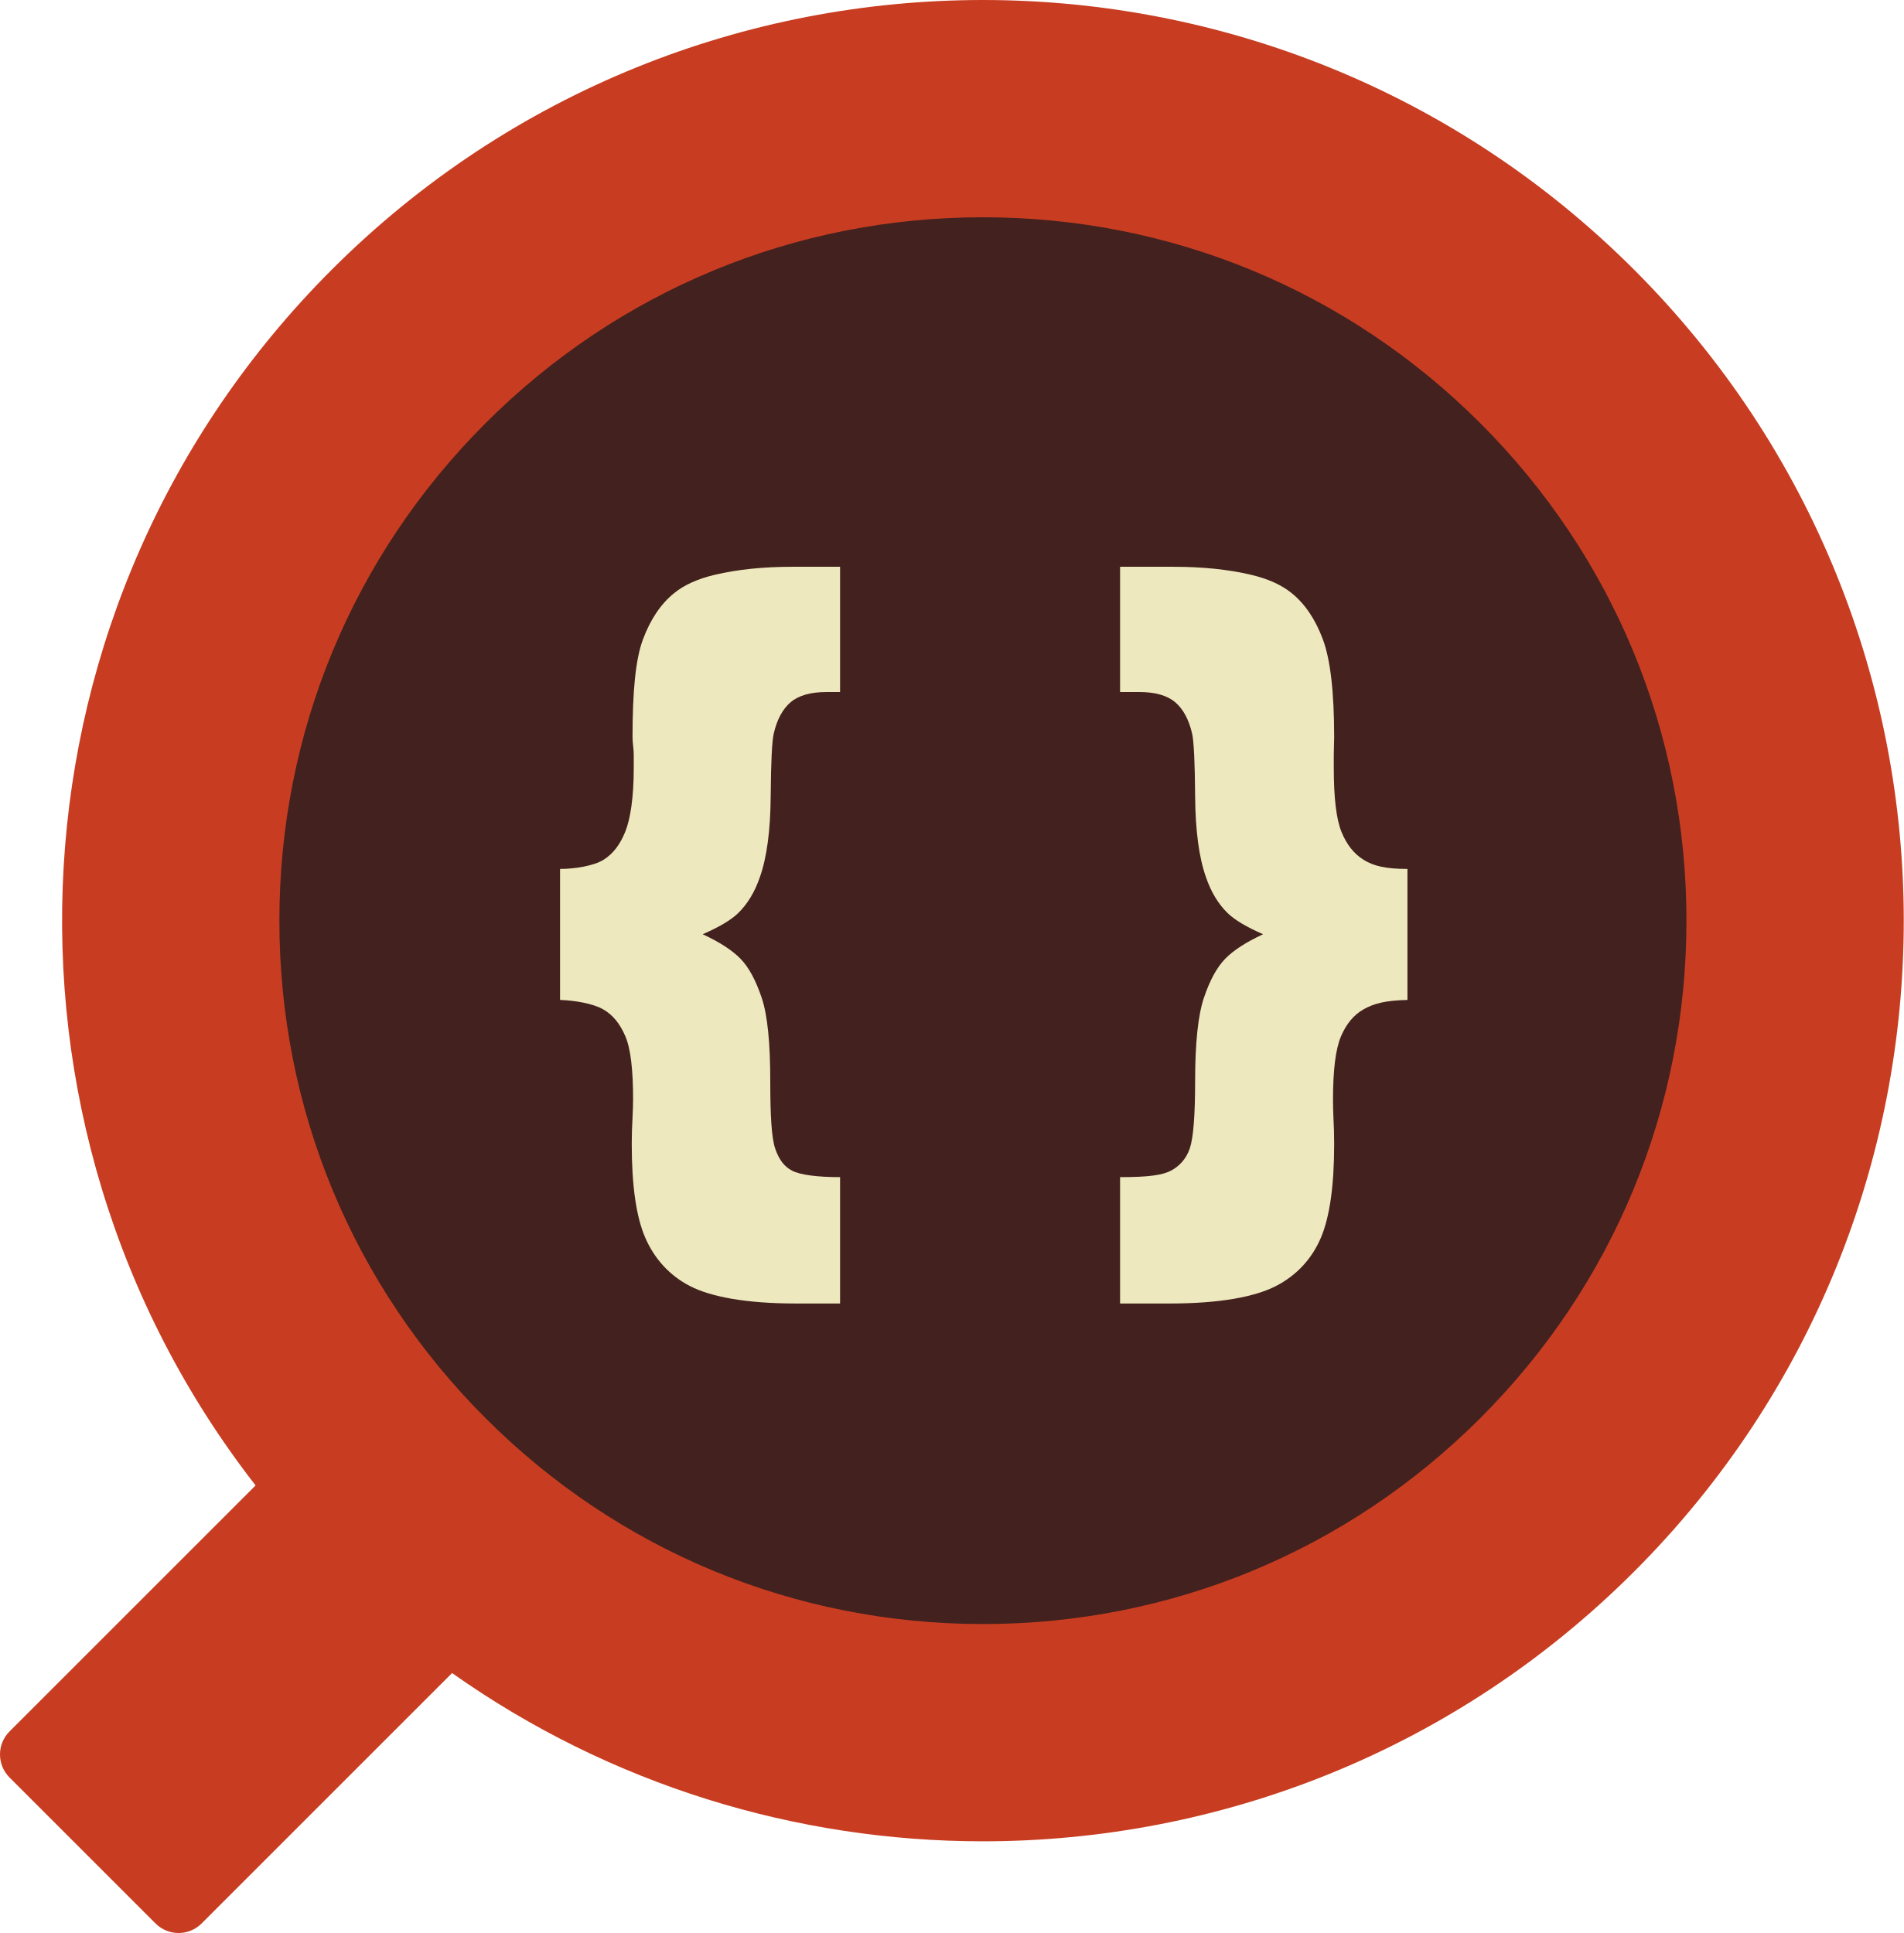
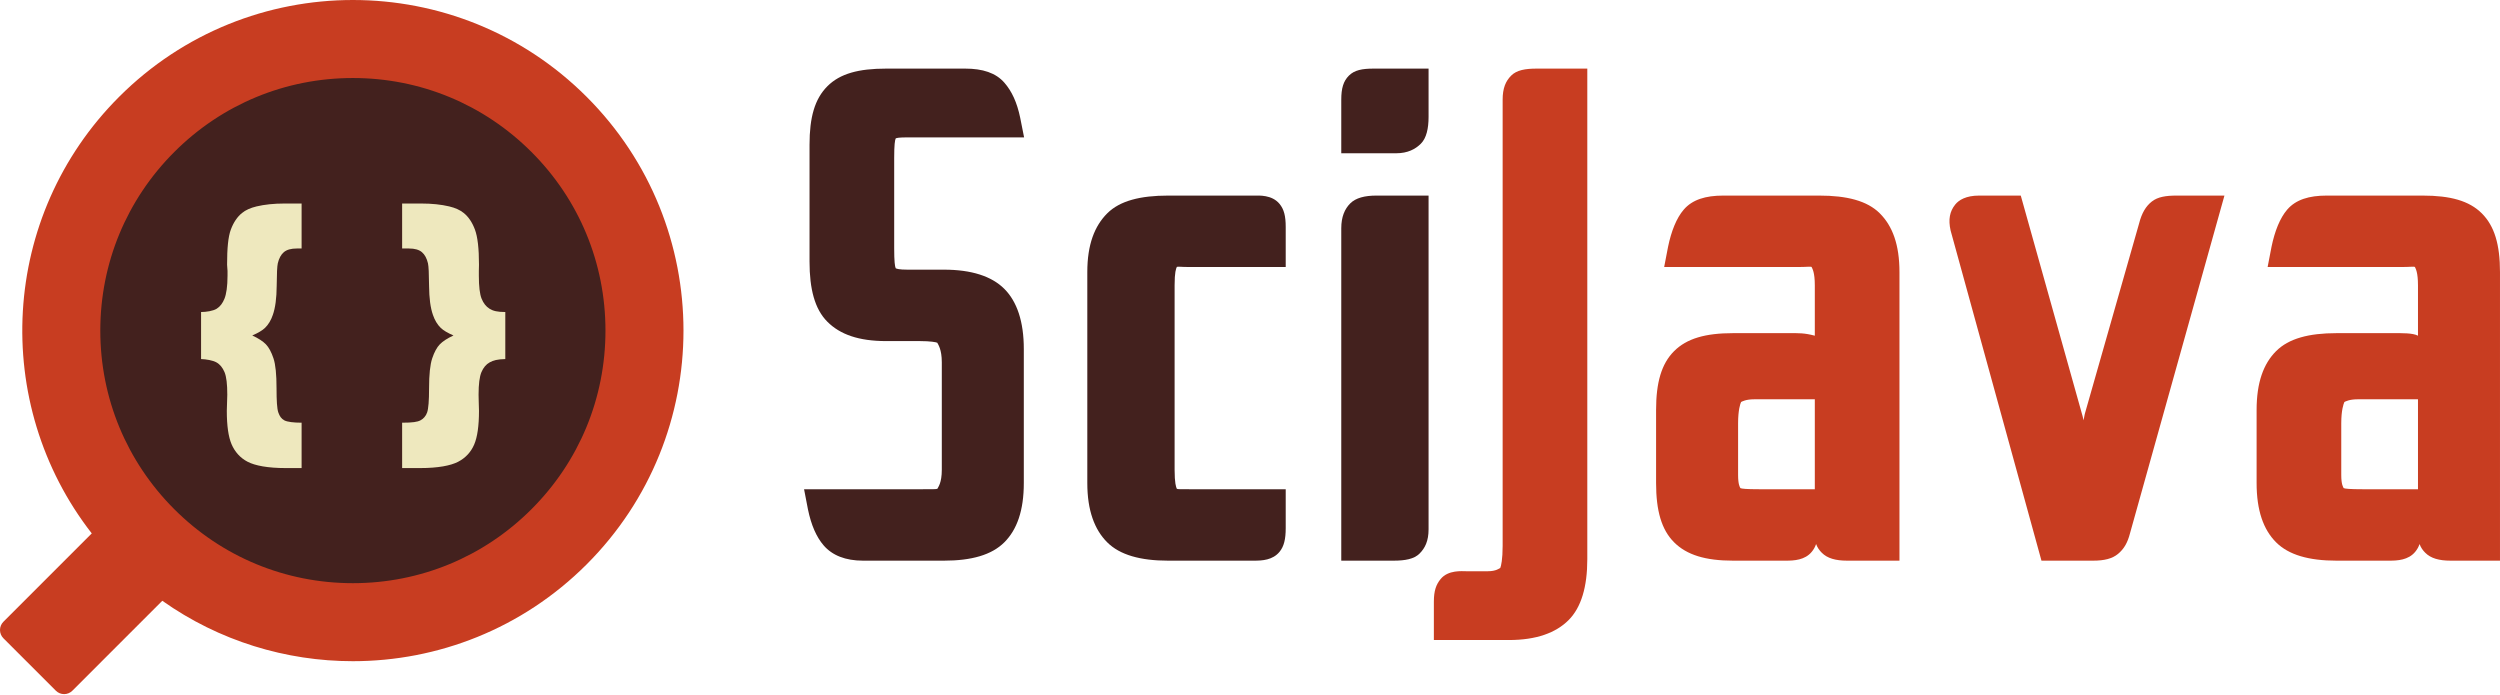
- <svg xmlns="http://www.w3.org/2000/svg" id="svg3374" version="1.1" xml:space="preserve" width="322.95" height="327.975" viewBox="0 0 322.95 327.975">
+ <svg xmlns="http://www.w3.org/2000/svg" viewBox="0 0 1181.263 327.975" height="327.975" width="1181.263" xml:space="preserve" version="1.1" id="svg3374">
  <defs id="defs3378" />
-   <g id="g3382" transform="matrix(1.25,0,0,-1.25,9.375e-7,327.975)">
-     <g id="g3384" transform="scale(0.1,0.1)">
-       <path d="m 1333.92,2424.37 c -280.53,0 -544.272,-109.25 -742.643,-307.62 -198.355,-198.36 -307.605,-462.1 -307.605,-742.64 0,-280.52 109.25,-544.27 307.605,-742.63 198.371,-198.359 462.103,-307.601 742.633,-307.601 280.53,0 544.29,109.242 742.66,307.609 198.35,198.352 307.61,462.102 307.61,742.622 0,280.54 -109.26,544.28 -307.62,742.64 -198.36,198.37 -462.1,307.62 -742.64,307.62" style="fill:#43211e;fill-opacity:1;fill-rule:nonzero;stroke:none" id="path3386" />
-       <path d="m 2009.05,699.012 c -180.33,-180.34 -420.11,-279.653 -675.14,-279.653 -255.03,0 -494.789,99.313 -675.121,279.629 -180.328,180.332 -279.648,420.102 -279.648,675.132 0,255.03 99.316,494.79 279.648,675.13 180.332,180.33 420.101,279.65 675.131,279.65 255.03,0 494.8,-99.32 675.13,-279.65 180.33,-180.33 279.65,-420.09 279.65,-675.13 0,-255.03 -99.32,-494.8 -279.65,-675.108 z M 1333.92,2623.8 c -319.83,0 -639.65,-122 -883.662,-366.02 C -0.453,1807.08 -34.887,1097.79 346.863,607.531 L 12.961,273.621 c -17.281,-17.281 -17.281,-45.281 0,-62.562 L 211.059,12.961 c 17.281,-17.281 45.289,-17.281 62.554,0 L 613.508,352.84 C 828.75,200.629 1081.31,124.449 1333.91,124.449 c 319.83,0 639.65,122.012 883.67,366.02 488.03,488.019 488.03,1279.291 0,1767.311 -244.02,244.02 -563.83,366.02 -883.66,366.02" style="fill:#c83d21;fill-opacity:1;fill-rule:nonzero;stroke:none" id="path3388" />
-       <path d="m 969.746,1843.54 c -23.16,-5.53 -41.476,-13.84 -54.949,-24.91 -17.973,-14.51 -32.067,-35.45 -42.254,-62.74 -10.188,-27.3 -14.145,-71.54 -14.145,-132.71 0,-7.95 1.661,-15.9 1.661,-23.85 l 0,-17.62 c 0,-40.78 -4.598,-69.73 -11.512,-86.84 -6.926,-17.1 -16.168,-29.81 -29.465,-38.1 -13.312,-8.3 -39.023,-12.44 -59.023,-12.44 l 0,-177.81 c 20,-0.7 44.265,-4.84 57.929,-12.45 13.653,-7.59 23.391,-19.87 30.645,-36.8 7.258,-16.94 10.527,-45.45 10.527,-85.54 0,-7.95 -0.355,-15.73 -0.687,-23.33 -0.703,-12.43 -1.133,-24.87 -1.133,-37.32 0,-56.32 5.988,-98.568 18.098,-126.752 12.101,-28.156 32.292,-51.359 60.632,-66.047 28.332,-14.691 76.19,-23.812 143.57,-23.812 l 60.42,0 0,171.511 c -30,0 -53.98,2.94 -65.21,8.81 -11.22,5.88 -18.03,15.9 -22.87,30.07 -4.85,14.18 -6.65,44.58 -6.65,91.24 0,51.84 -3.66,89.59 -11.61,113.27 -7.96,23.66 -17.39,41.29 -28.62,52.88 -11.233,11.57 -28.358,22.72 -51.506,33.43 22.23,9.67 38.254,19.18 47.996,28.52 12.85,12.44 22.78,28.85 29.72,49.24 9.38,26.61 14.26,63.16 14.6,109.64 0.35,46.48 1.75,74.91 4.18,85.28 4.47,19 12.12,33.16 22.94,42.32 10.83,9.14 27.08,13.79 48.73,13.79 l 18.3,0 0,170 -65.08,0 c -39.4,0 -74.48,-3.67 -105.234,-10.93" style="fill:#eee8be;fill-opacity:1;fill-rule:nonzero;stroke:none" id="path3390" />
-       <path d="m 1820.43,1494.87 c -6.91,17.11 -10.37,46.06 -10.37,86.84 l 0,17.62 c 0,7.95 0.53,15.89 0.53,23.84 0,61.18 -5.11,105.41 -15.3,132.71 -10.19,27.3 -24.28,48.22 -42.25,62.73 -13.47,11.07 -31.8,19.4 -54.94,24.93 -30.77,7.26 -65.84,10.93 -105.24,10.93 l -72.8,0 0,-170 26.01,0 c 21.65,0 37.9,-4.65 48.72,-13.79 10.84,-9.16 18.48,-23.3 22.95,-42.29 2.44,-10.36 3.82,-38.81 4.16,-85.29 0.36,-46.48 5.22,-83.04 14.6,-109.65 6.95,-20.39 16.85,-36.81 29.71,-49.25 9.73,-9.33 25.71,-18.85 47.96,-28.52 -23.16,-10.71 -40.36,-21.86 -51.59,-33.43 -11.23,-11.59 -20.82,-29.22 -28.77,-52.88 -7.96,-23.68 -11.92,-61.43 -11.92,-113.27 0,-46.66 -2.42,-77.06 -7.26,-91.24 -4.84,-14.17 -14.29,-24.19 -25.51,-30.07 -11.23,-5.87 -29.06,-8.81 -69.06,-8.81 l 0,-171.511 68.13,0 c 67.39,0 115.26,9.121 143.6,23.812 28.33,14.688 48.55,37 60.66,65.168 12.08,28.172 18.14,70.861 18.14,127.191 0,12.44 -0.35,25.11 -1.04,37.54 -0.35,7.6 -0.52,15.49 -0.52,23.44 0,40.09 3.63,68.66 10.88,85.6 7.26,16.92 17.42,29.23 31.08,36.82 13.65,7.61 29.07,11.78 59.07,12.48 l 0,177.81 c -30,0 -46.29,4.14 -59.59,12.44 -13.3,8.29 -23.13,21 -30.04,38.1" style="fill:#eee8be;fill-opacity:1;fill-rule:nonzero;stroke:none" id="path3392" />
+   <g transform="matrix(1.25,0,0,-1.25,0,327.975)" id="g3382">
+     <g transform="scale(0.1,0.1)" id="g3384">
+       <path id="path3386" style="fill:#43211e;fill-opacity:1;fill-rule:nonzero;stroke:none" d="m 1333.92,2424.37 c -280.53,0 -544.272,-109.25 -742.643,-307.62 -198.355,-198.36 -307.605,-462.1 -307.605,-742.64 0,-280.52 109.25,-544.27 307.605,-742.63 198.371,-198.359 462.103,-307.601 742.633,-307.601 280.53,0 544.29,109.242 742.66,307.609 198.35,198.352 307.61,462.102 307.61,742.622 0,280.54 -109.26,544.28 -307.62,742.64 -198.36,198.37 -462.1,307.62 -742.64,307.62" />
+       <path id="path3388" style="fill:#c83d21;fill-opacity:1;fill-rule:nonzero;stroke:none" d="m 2009.05,699.012 c -180.33,-180.34 -420.11,-279.653 -675.14,-279.653 -255.03,0 -494.789,99.313 -675.121,279.629 -180.328,180.332 -279.648,420.102 -279.648,675.132 0,255.03 99.316,494.79 279.648,675.13 180.332,180.33 420.101,279.65 675.131,279.65 255.03,0 494.8,-99.32 675.13,-279.65 180.33,-180.33 279.65,-420.09 279.65,-675.13 0,-255.03 -99.32,-494.8 -279.65,-675.108 z M 1333.92,2623.8 c -319.83,0 -639.65,-122 -883.662,-366.02 C -0.453,1807.08 -34.887,1097.79 346.863,607.531 L 12.961,273.621 c -17.281,-17.281 -17.281,-45.281 0,-62.562 L 211.059,12.961 c 17.281,-17.281 45.289,-17.281 62.554,0 L 613.508,352.84 C 828.75,200.629 1081.31,124.449 1333.91,124.449 c 319.83,0 639.65,122.012 883.67,366.02 488.03,488.019 488.03,1279.291 0,1767.311 -244.02,244.02 -563.83,366.02 -883.66,366.02" />
+       <path id="path3390" style="fill:#eee8be;fill-opacity:1;fill-rule:nonzero;stroke:none" d="m 969.746,1843.54 c -23.16,-5.53 -41.476,-13.84 -54.949,-24.91 -17.973,-14.51 -32.067,-35.45 -42.254,-62.74 -10.188,-27.3 -14.145,-71.54 -14.145,-132.71 0,-7.95 1.661,-15.9 1.661,-23.85 l 0,-17.62 c 0,-40.78 -4.598,-69.73 -11.512,-86.84 -6.926,-17.1 -16.168,-29.81 -29.465,-38.1 -13.312,-8.3 -39.023,-12.44 -59.023,-12.44 l 0,-177.81 c 20,-0.7 44.265,-4.84 57.929,-12.45 13.653,-7.59 23.391,-19.87 30.645,-36.8 7.258,-16.94 10.527,-45.45 10.527,-85.54 0,-7.95 -0.355,-15.73 -0.687,-23.33 -0.703,-12.43 -1.133,-24.87 -1.133,-37.32 0,-56.32 5.988,-98.568 18.098,-126.752 12.101,-28.156 32.292,-51.359 60.632,-66.047 28.332,-14.691 76.19,-23.812 143.57,-23.812 l 60.42,0 0,171.511 c -30,0 -53.98,2.94 -65.21,8.81 -11.22,5.88 -18.03,15.9 -22.87,30.07 -4.85,14.18 -6.65,44.58 -6.65,91.24 0,51.84 -3.66,89.59 -11.61,113.27 -7.96,23.66 -17.39,41.29 -28.62,52.88 -11.233,11.57 -28.358,22.72 -51.506,33.43 22.23,9.67 38.254,19.18 47.996,28.52 12.85,12.44 22.78,28.85 29.72,49.24 9.38,26.61 14.26,63.16 14.6,109.64 0.35,46.48 1.75,74.91 4.18,85.28 4.47,19 12.12,33.16 22.94,42.32 10.83,9.14 27.08,13.79 48.73,13.79 l 18.3,0 0,170 -65.08,0 c -39.4,0 -74.48,-3.67 -105.234,-10.93" />
+       <path id="path3392" style="fill:#eee8be;fill-opacity:1;fill-rule:nonzero;stroke:none" d="m 1820.43,1494.87 c -6.91,17.11 -10.37,46.06 -10.37,86.84 l 0,17.62 c 0,7.95 0.53,15.89 0.53,23.84 0,61.18 -5.11,105.41 -15.3,132.71 -10.19,27.3 -24.28,48.22 -42.25,62.73 -13.47,11.07 -31.8,19.4 -54.94,24.93 -30.77,7.26 -65.84,10.93 -105.24,10.93 l -72.8,0 0,-170 26.01,0 c 21.65,0 37.9,-4.65 48.72,-13.79 10.84,-9.16 18.48,-23.3 22.95,-42.29 2.44,-10.36 3.82,-38.81 4.16,-85.29 0.36,-46.48 5.22,-83.04 14.6,-109.65 6.95,-20.39 16.85,-36.81 29.71,-49.25 9.73,-9.33 25.71,-18.85 47.96,-28.52 -23.16,-10.71 -40.36,-21.86 -51.59,-33.43 -11.23,-11.59 -20.82,-29.22 -28.77,-52.88 -7.96,-23.68 -11.92,-61.43 -11.92,-113.27 0,-46.66 -2.42,-77.06 -7.26,-91.24 -4.84,-14.17 -14.29,-24.19 -25.51,-30.07 -11.23,-5.87 -29.06,-8.81 -69.06,-8.81 l 0,-171.511 68.13,0 c 67.39,0 115.26,9.121 143.6,23.812 28.33,14.688 48.55,37 60.66,65.168 12.08,28.172 18.14,70.861 18.14,127.191 0,12.44 -0.35,25.11 -1.04,37.54 -0.35,7.6 -0.52,15.49 -0.52,23.44 0,40.09 3.63,68.66 10.88,85.6 7.26,16.92 17.42,29.23 31.08,36.82 13.65,7.61 29.07,11.78 59.07,12.48 l 0,177.81 c -30,0 -46.29,4.14 -59.59,12.44 -13.3,8.29 -23.13,21 -30.04,38.1" />
+       <path id="path3394" style="fill:#43211e;fill-opacity:1;fill-rule:nonzero;stroke:none" d="m 3385.83,2100.61 c 3.85,1.87 12.56,3.86 44.37,3.86 l 440.92,0 -14.67,73.82 c -12.2,58.94 -31.64,100.18 -59.51,132.54 -32.55,37.67 -82.56,53.64 -148.65,53.64 l -298.3,0 c -104.16,0 -174.46,-18.71 -222.36,-66.6 -47.89,-47.89 -67.57,-117.24 -67.57,-221.4 l 0,-441.18 c 0,-104.21 19.69,-179.97 67.54,-227.77 47.86,-47.91 118.18,-73.05 222.39,-73.05 l 127.84,0 c 38.93,0 60.86,-4.09 65.06,-6.19 3.26,-6.58 17.17,-24.86 17.17,-74.02 l 0,-406.1 c 0,-50.051 -13.67,-65.398 -16.8,-72.051 -3.83,-1.871 -23.56,-1.64 -55.41,-1.64 l -448.45,0 14.68,-76.028 c 12.22,-59.089 31.69,-104.242 59.44,-136.351 32.48,-37.711 82.52,-57.621 148.73,-57.621 l 305.82,0 c 104.14,0 180.48,21.5 228.39,69.39 47.88,47.891 73.6,120.02 73.6,224.172 l 0,506.369 c 0,104.09 -25.71,179.48 -73.63,227.45 -47.93,47.87 -124.26,72.62 -228.36,72.62 l -137.87,0 c -31.84,0 -40.54,3.39 -44.37,5.27 -3.12,6.57 -5.77,25.46 -5.77,75.68 l 0,340.92 c 0,50.02 2.63,67.59 5.77,74.27" />
+       <path id="path3396" style="fill:#43211e;fill-opacity:1;fill-rule:nonzero;stroke:none" d="m 4741.21,1884.47 -325.87,0 c -104.15,0 -182.14,-19.36 -230.03,-67.25 -47.89,-47.89 -75.25,-117.89 -75.25,-222.04 l 0,-797.149 c 0,-104.199 27.36,-176.34 75.22,-224.16 47.86,-47.891 125.86,-69.402 230.06,-69.402 l 325.87,0 c 29.25,0 69.73,1.902 95.57,33.562 16.83,20.508 23.28,47.75 23.28,89.539 l 0,146.899 -364.51,0 c -31.83,0 -43.22,-0.231 -47.03,1.633 -3.15,6.589 -8.46,21.859 -8.46,72.058 l 0,696.89 c 0,50.02 5.29,63.23 8.46,69.91 3.83,1.87 15.23,-0.49 47.03,-0.49 l 364.51,0 0,151.17 c 0,41.7 -6.43,66.77 -23.26,87.38 -28.99,35.36 -78.77,31.45 -95.59,31.45" />
+       <path id="path3398" style="fill:#43211e;fill-opacity:1;fill-rule:nonzero;stroke:none" d="m 5104.02,1854.96 c -20.93,-20.89 -33.96,-50.66 -33.96,-94.1 l 0,-1256.391 197.56,0 c 43.47,0 77.64,6 98.42,26.851 20.95,20.891 34.02,48 34.02,91.469 l 0,1261.681 -197.62,0 c -43.43,0 -77.57,-8.65 -98.42,-29.51" />
+       <path id="path3400" style="fill:#43211e;fill-opacity:1;fill-rule:nonzero;stroke:none" d="m 5098.91,2337.92 c -20.86,-20.91 -28.85,-47.6 -28.85,-90.99 l 0,-202.46 207.58,0 c 43.47,0 72.63,15.49 93.41,36.33 20.95,20.89 29.01,57.48 29.01,100.95 l 0,182.72 -207.64,0 c -43.4,0 -72.51,-5.58 -93.51,-26.55" />
+       <path id="path3402" style="fill:#c83d21;fill-opacity:1;fill-rule:nonzero;stroke:none" d="m 5712.29,2337.98 c -20.9,-20.91 -32.23,-47.62 -32.23,-91.05 l 0,-1687.039 c 0,-50.012 -5.84,-76.27 -8.95,-82.891 -3.82,-1.879 -15.72,-12.531 -47.56,-12.531 l -80.21,0 c -16.86,0 -68.91,5.761 -97.8,-29.598 -16.84,-20.531 -25.48,-43.781 -25.48,-85.539 l 0,-144.863 283.72,0 c 104.09,0 177.57,27.351 225.54,75.281 47.89,47.91 70.74,125.898 70.74,230.012 l 0,1854.708 -191,0 c -43.42,0 -75.86,-5.58 -96.77,-26.49" />
+       <path id="path3404" style="fill:#c83d21;fill-opacity:1;fill-rule:nonzero;stroke:none" d="m 6860.06,774.469 -211.24,0 c -46.8,0 -65.58,1.902 -70.1,4.203 -1.9,3.797 -8.66,12.949 -8.66,49.437 l 0,195.531 c 0,50.02 8.15,73.94 11.31,80.61 3.84,1.87 18.08,10.22 49.9,10.22 l 228.79,0 0,-340.001 z m 16.87,1110.001 -363.49,0 c -66.15,0 -116.17,-15.19 -148.68,-52.9 -27.81,-32.23 -47.26,-81.87 -59.47,-140.89 l -14.66,-76.21 506.09,0 c 31.81,0 47.12,2.36 50.97,0.48 3.16,-6.77 12.37,-20.08 12.37,-69.9 l 0,-190.21 c -40,10.67 -60.87,9.63 -95.94,9.63 l -213.07,0 c -104.15,0 -174.98,-20.06 -222.89,-67.95 -47.89,-47.9 -68.1,-118.6 -68.1,-222.74 l 0,-275.749 c 0,-104.199 20.21,-176.34 68.08,-224.16 47.86,-47.891 118.72,-69.402 222.91,-69.402 l 200.54,0 c 29.23,0 71.09,1.902 97,33.59 6.96,8.472 12.37,17.531 16.34,29.23 5.09,-13.668 12.28,-23.707 21.57,-32.969 20.86,-20.98 52.17,-29.851 95.7,-29.851 l 197.86,0 0,1090.711 c 0,104.09 -26.28,174.08 -74.2,222.06 -47.93,47.87 -124.84,67.23 -228.93,67.23" />
+       <path id="path3406" style="fill:#c83d21;fill-opacity:1;fill-rule:nonzero;stroke:none" d="m 8133.94,1861.98 c -22.36,-17.55 -38.09,-43.41 -48.11,-83.05 l -205.3,-720.07 -4.62,-23.83 -3.49,15.23 -233.83,834.21 -157.56,0 c -49.51,0 -76.44,-16.72 -90.34,-34.04 -20.75,-25.86 -26.59,-56.27 -17.39,-97.75 l 343.51,-1248.211 195.38,0 c 41.51,0 72.42,7.293 94.47,25.941 20.88,17.649 35.26,39.488 45.27,79.02 l 356.55,1275.04 -180.45,0 c -40.69,0 -71.47,-4.71 -94.09,-22.49" />
+       <path id="path3408" style="fill:#c83d21;fill-opacity:1;fill-rule:nonzero;stroke:none" d="m 9140.06,774.469 -210.14,0 c -46.79,0 -66.14,1.902 -70.65,4.203 -1.91,3.797 -9.21,12.949 -9.21,49.437 l 0,195.531 c 0,50.02 8.72,73.94 11.85,80.61 3.85,1.87 18.64,10.22 50.44,10.22 l 227.71,0 0,-340.001 z m 241.35,1042.771 c -47.93,47.87 -119.29,67.23 -223.38,67.23 l -363.49,0 c -66.15,0 -116.18,-15.19 -148.7,-52.9 -27.77,-32.23 -47.23,-81.87 -59.45,-140.89 l -14.67,-76.21 506.09,0 c 31.81,0 46.57,2.36 50.44,0.48 3.17,-6.77 11.81,-20.08 11.81,-69.9 l 0,-190.21 c -20,10.67 -59.77,9.63 -94.85,9.63 l -213.05,0 c -104.16,0 -180.56,-20.06 -228.43,-67.95 -47.89,-47.9 -73.67,-118.6 -73.67,-222.74 l 0,-275.749 c 0,-104.199 25.78,-176.34 73.63,-224.16 47.83,-47.891 124.26,-69.402 228.47,-69.402 l 200.53,0 c 29.22,0 71.07,1.902 97.01,33.59 6.94,8.472 12.36,17.531 16.33,29.23 5.1,-13.668 12.26,-23.707 21.57,-32.969 20.87,-20.98 52.17,-29.851 95.7,-29.851 l 186.76,0 0,1090.711 c 0,104.09 -20.72,174.08 -68.65,222.06" />
    </g>
  </g>
</svg>
